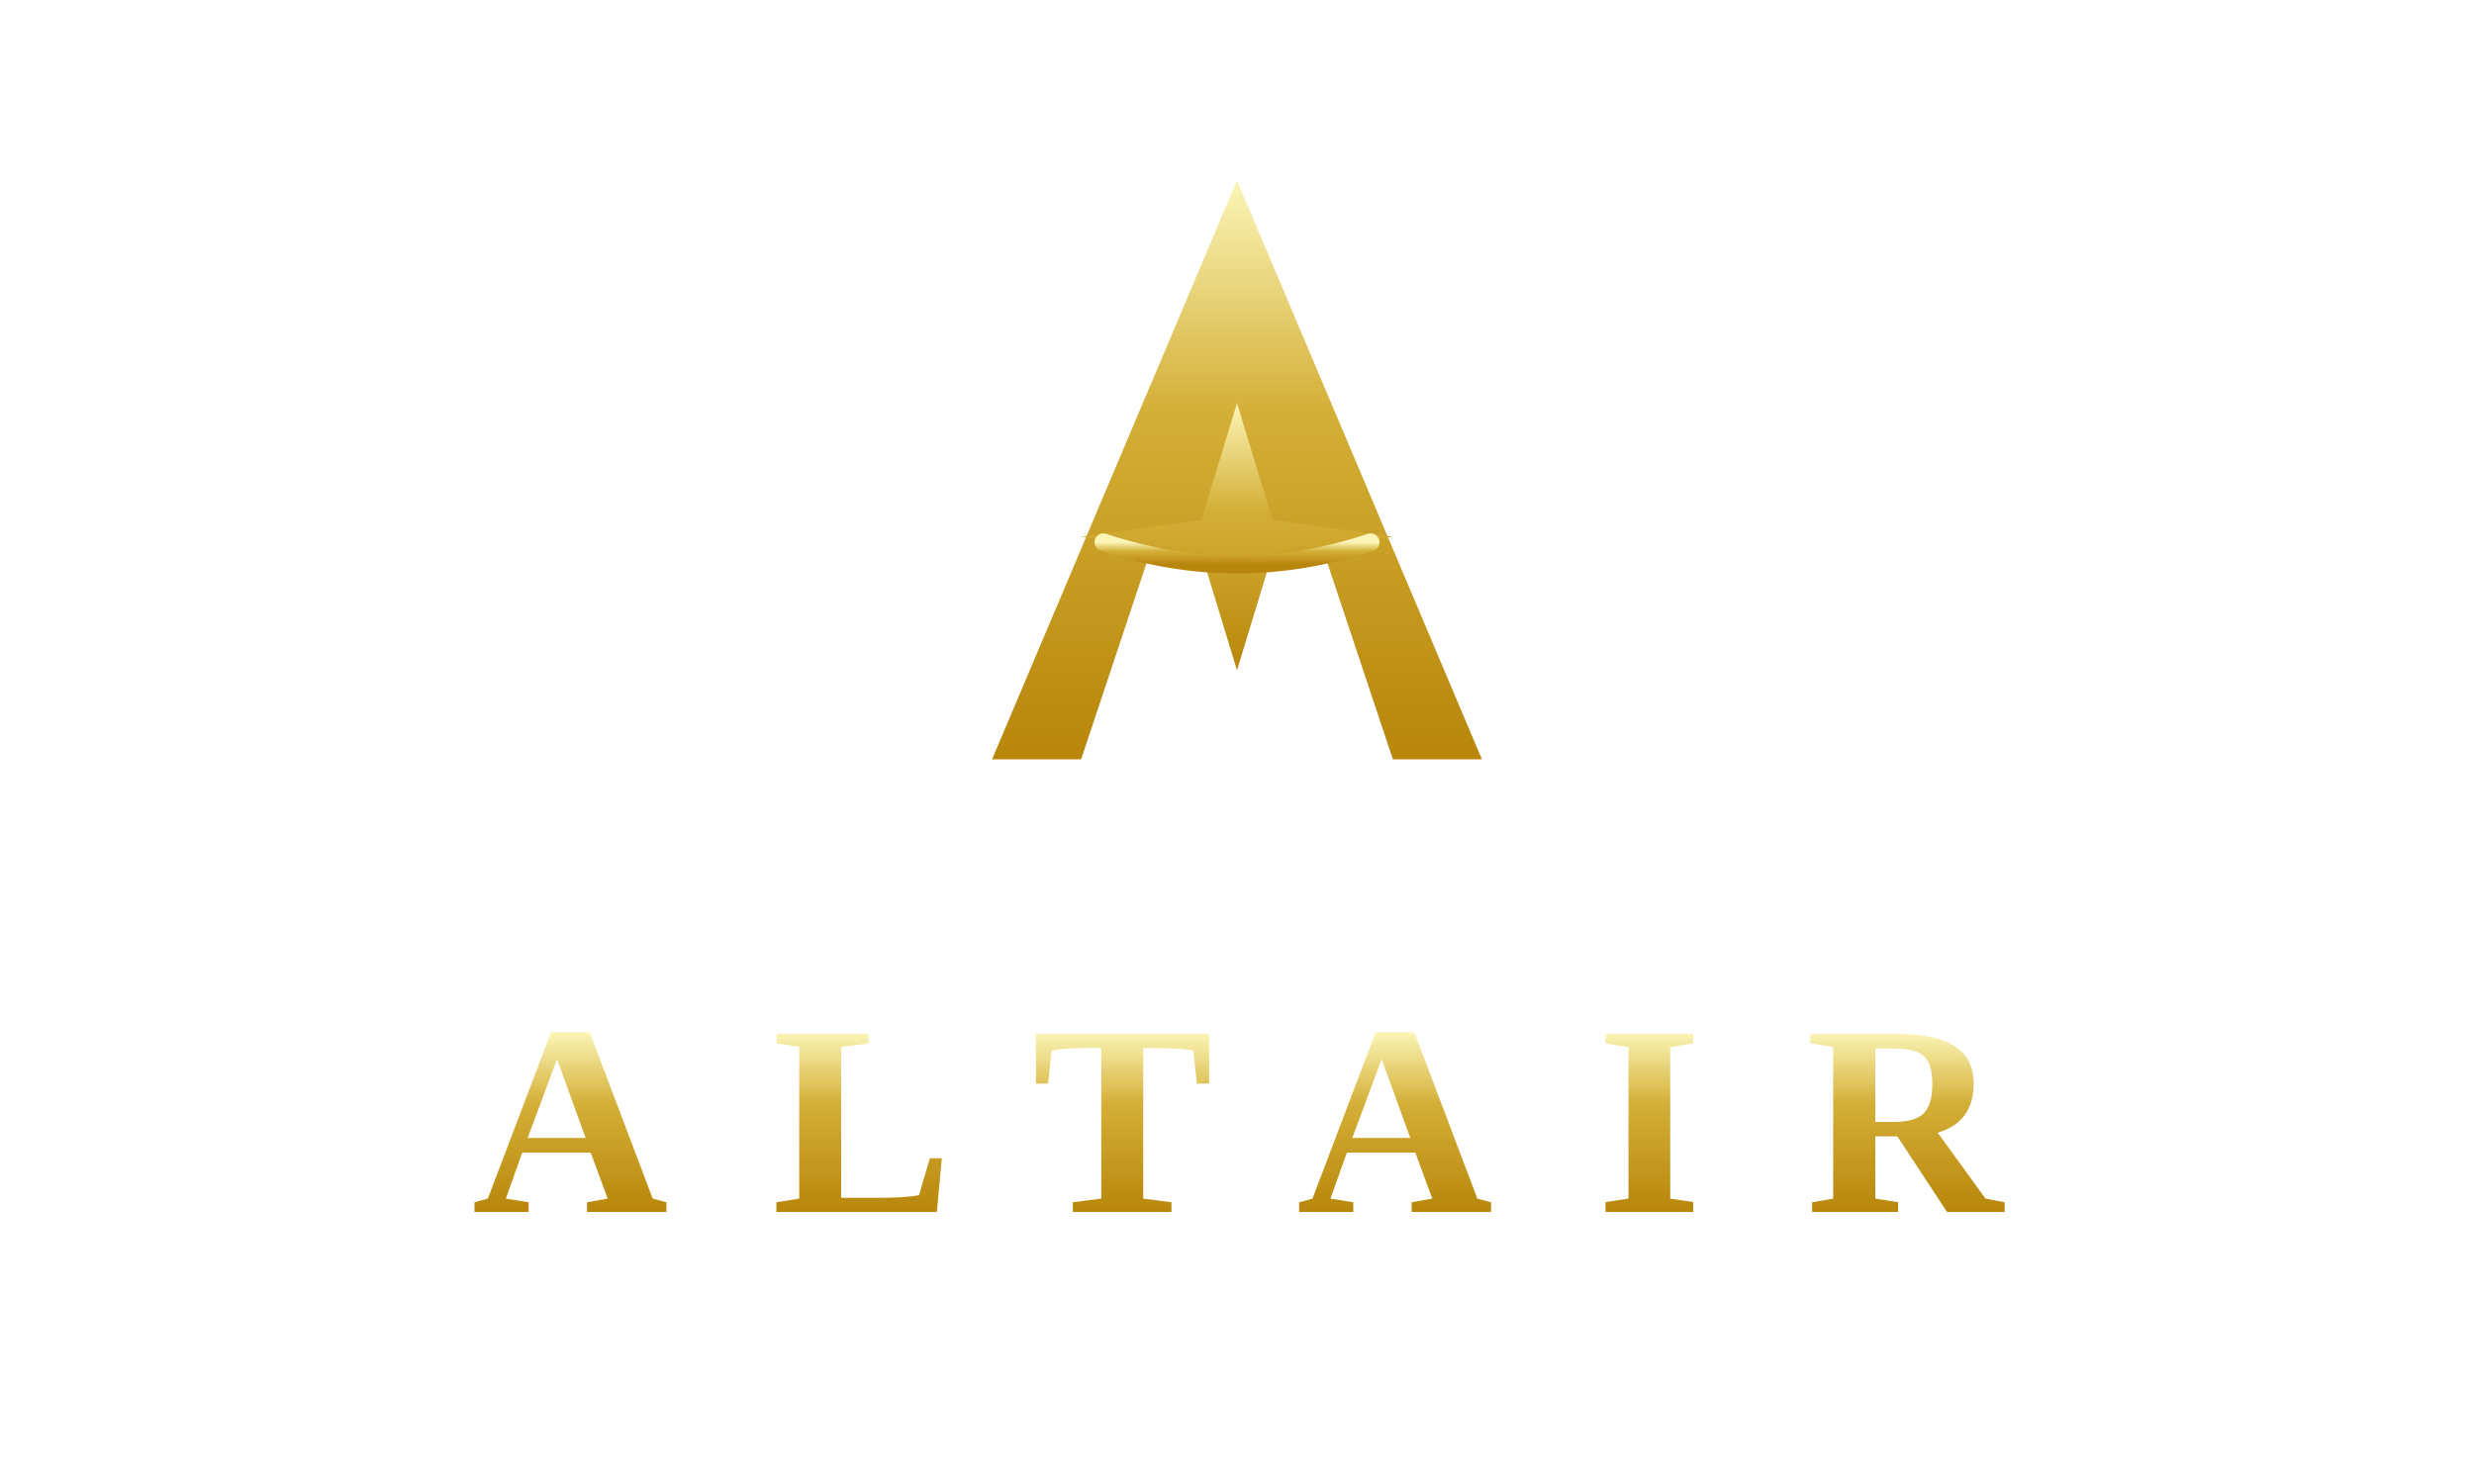
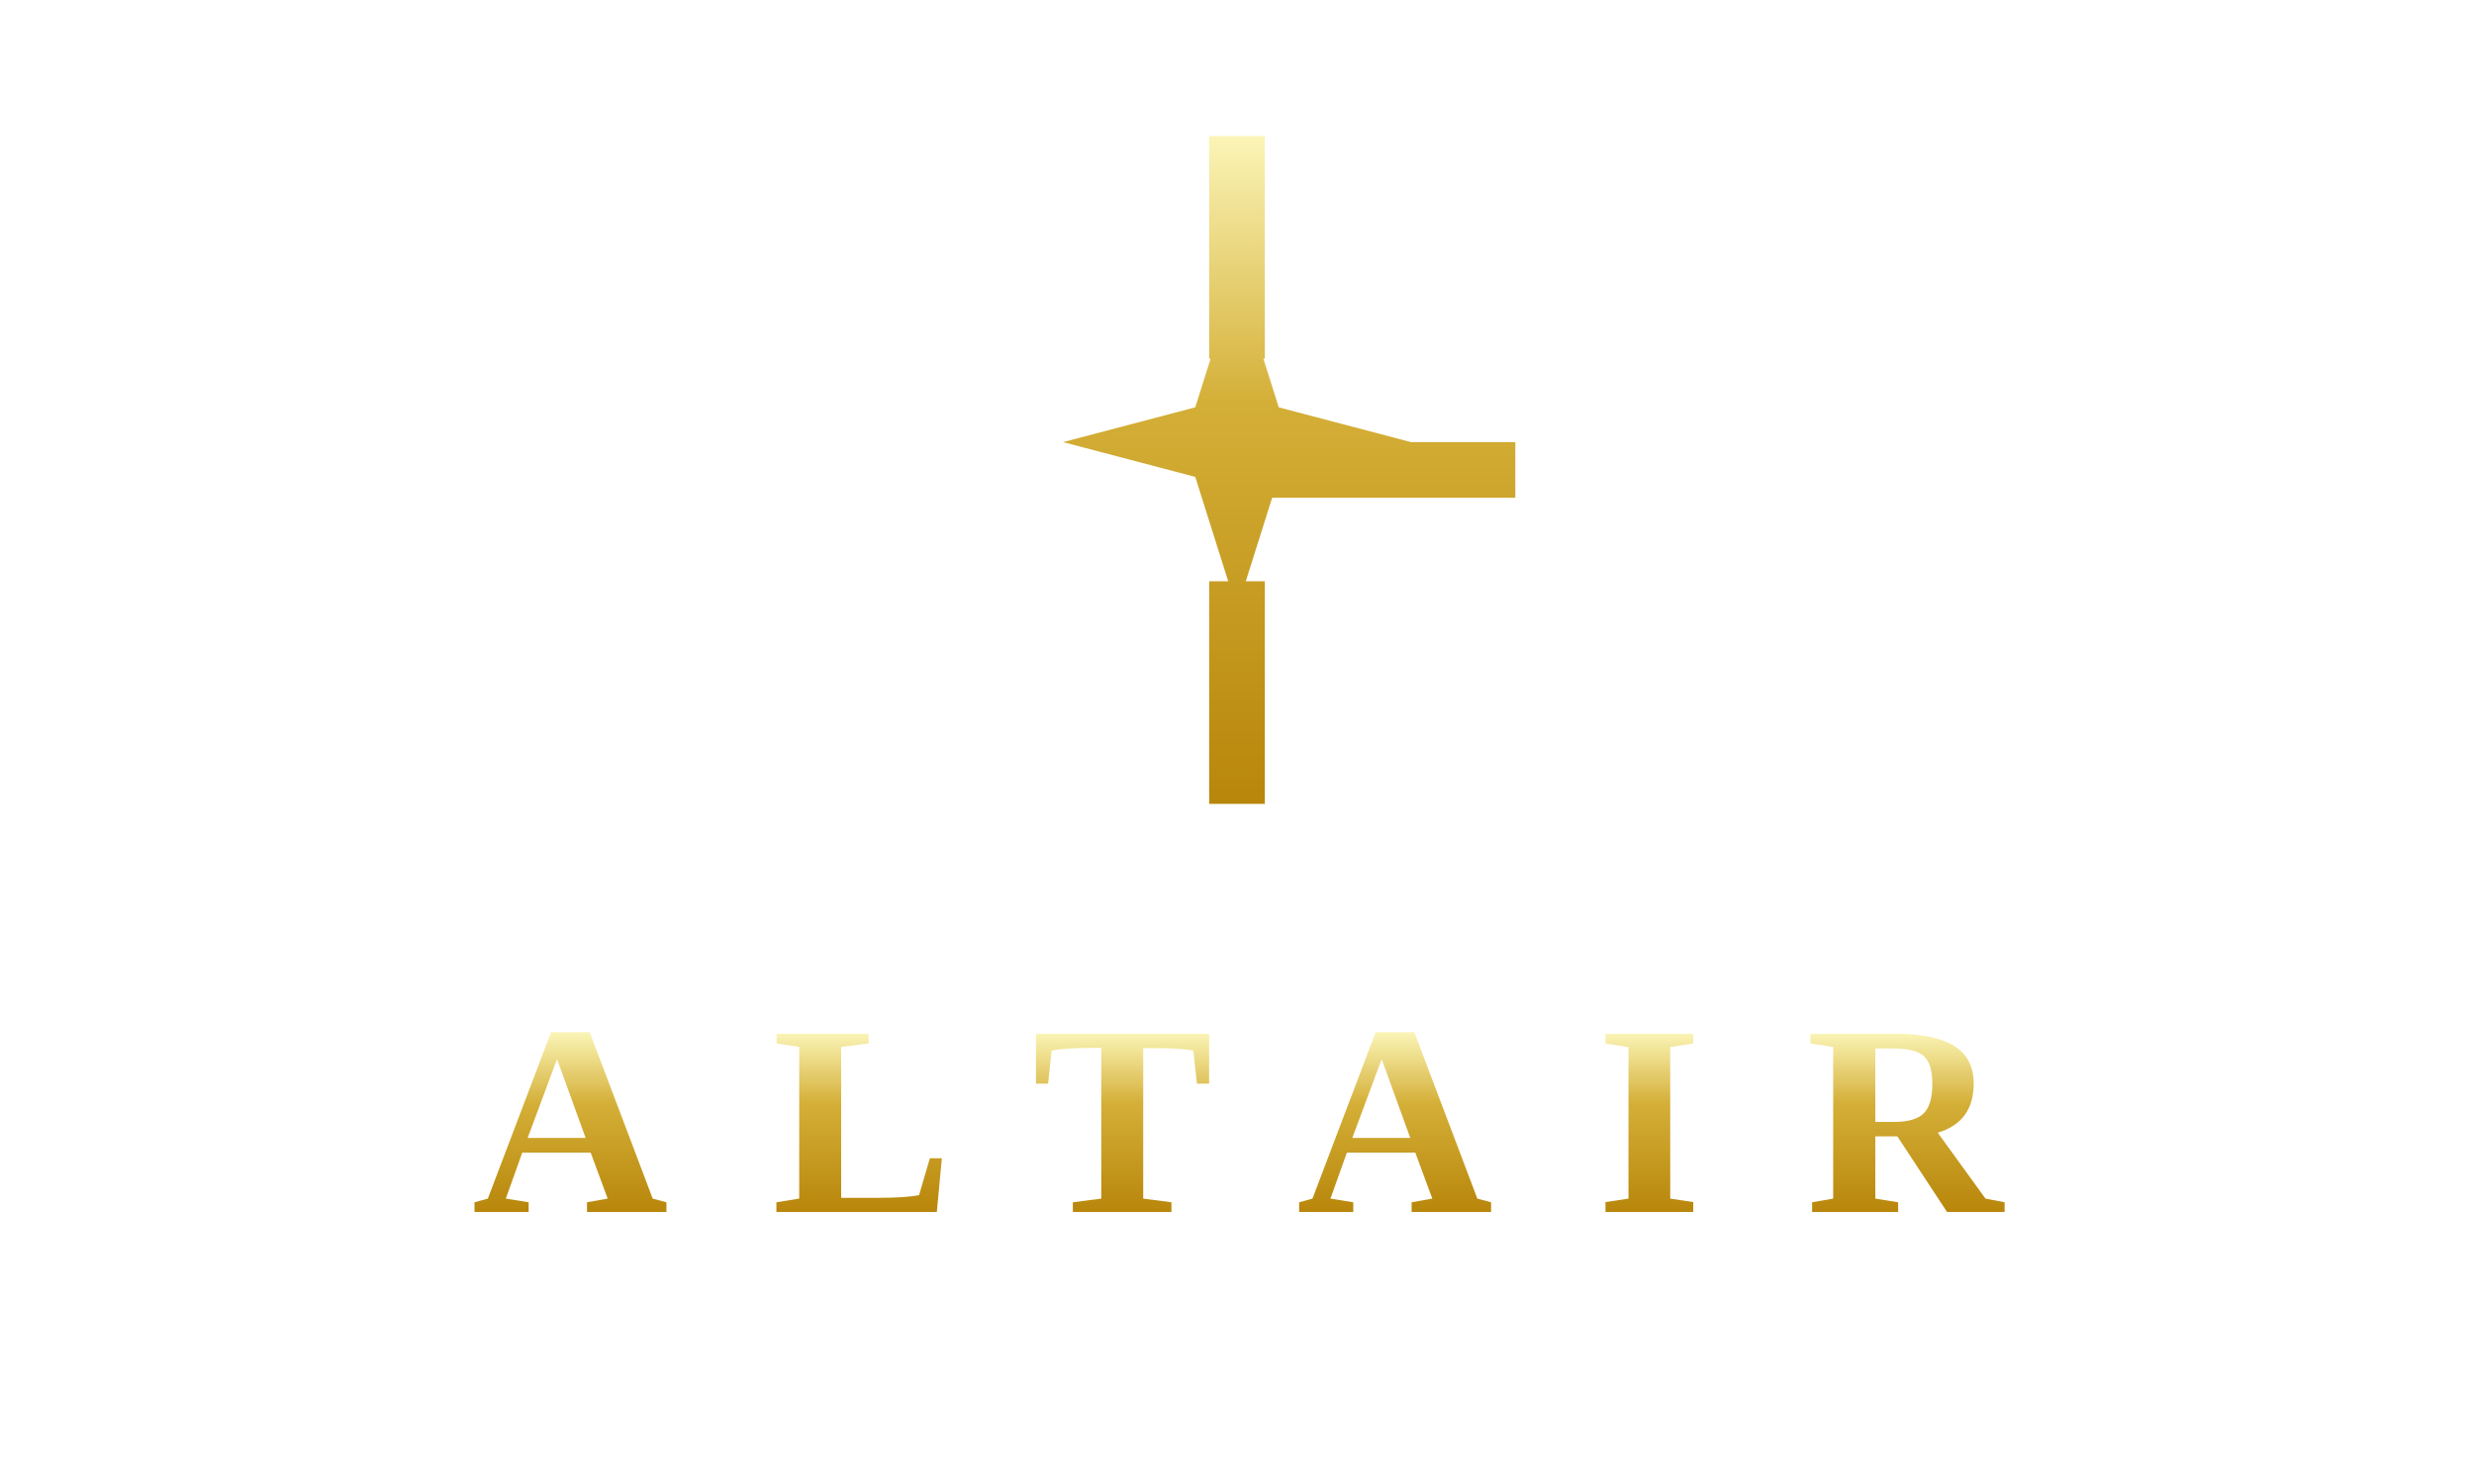
<svg xmlns="http://www.w3.org/2000/svg" viewBox="0 0 200 120" role="img" aria-label="Altair">
  <defs>
    <linearGradient id="gold" x1="0%" y1="0%" x2="0%" y2="100%">
      <stop offset="0%" stop-color="#FBF5B7" />
      <stop offset="40%" stop-color="#D4AF37" />
      <stop offset="100%" stop-color="#B8860B" />
    </linearGradient>
  </defs>
  <g transform="translate(100 38) scale(0.9) translate(-40 -32)">
-     <path fill="url(#gold)" d="M40 6L62 58H54L48 40H32L26 58H18L40 6Z" />
-     <path fill="url(#gold)" d="M40 26L43.2 36.5L54 38L43.2 39.5L40 50L36.8 39.5L26 38L36.8 36.5L40 26Z" />
-     <path fill="none" stroke="url(#gold)" stroke-width="1.6" stroke-linecap="round" d="M28 38.5Q40 42.5 52 38.5" />
+     <path fill="url(#gold)" d="M37.5 2h5v20H37.5z M37.5 42h5v20H37.5z M40 29.5h25v5H40z M40 14.5l3.75 11.875 11.875 3.125-11.875 3.125-3.75 11.875-3.75-11.875-11.875-3.125 11.875-3.125z" />
  </g>
  <text x="100" y="98" text-anchor="middle" fill="url(#gold)" font-family="Georgia, 'Times New Roman', serif" font-size="22" font-weight="600" letter-spacing="0.38em">ALTAIR</text>
  <line x1="72" y1="106" x2="128" y2="106" stroke="url(#gold)" stroke-width="0.75" opacity="0.55" />
</svg>
